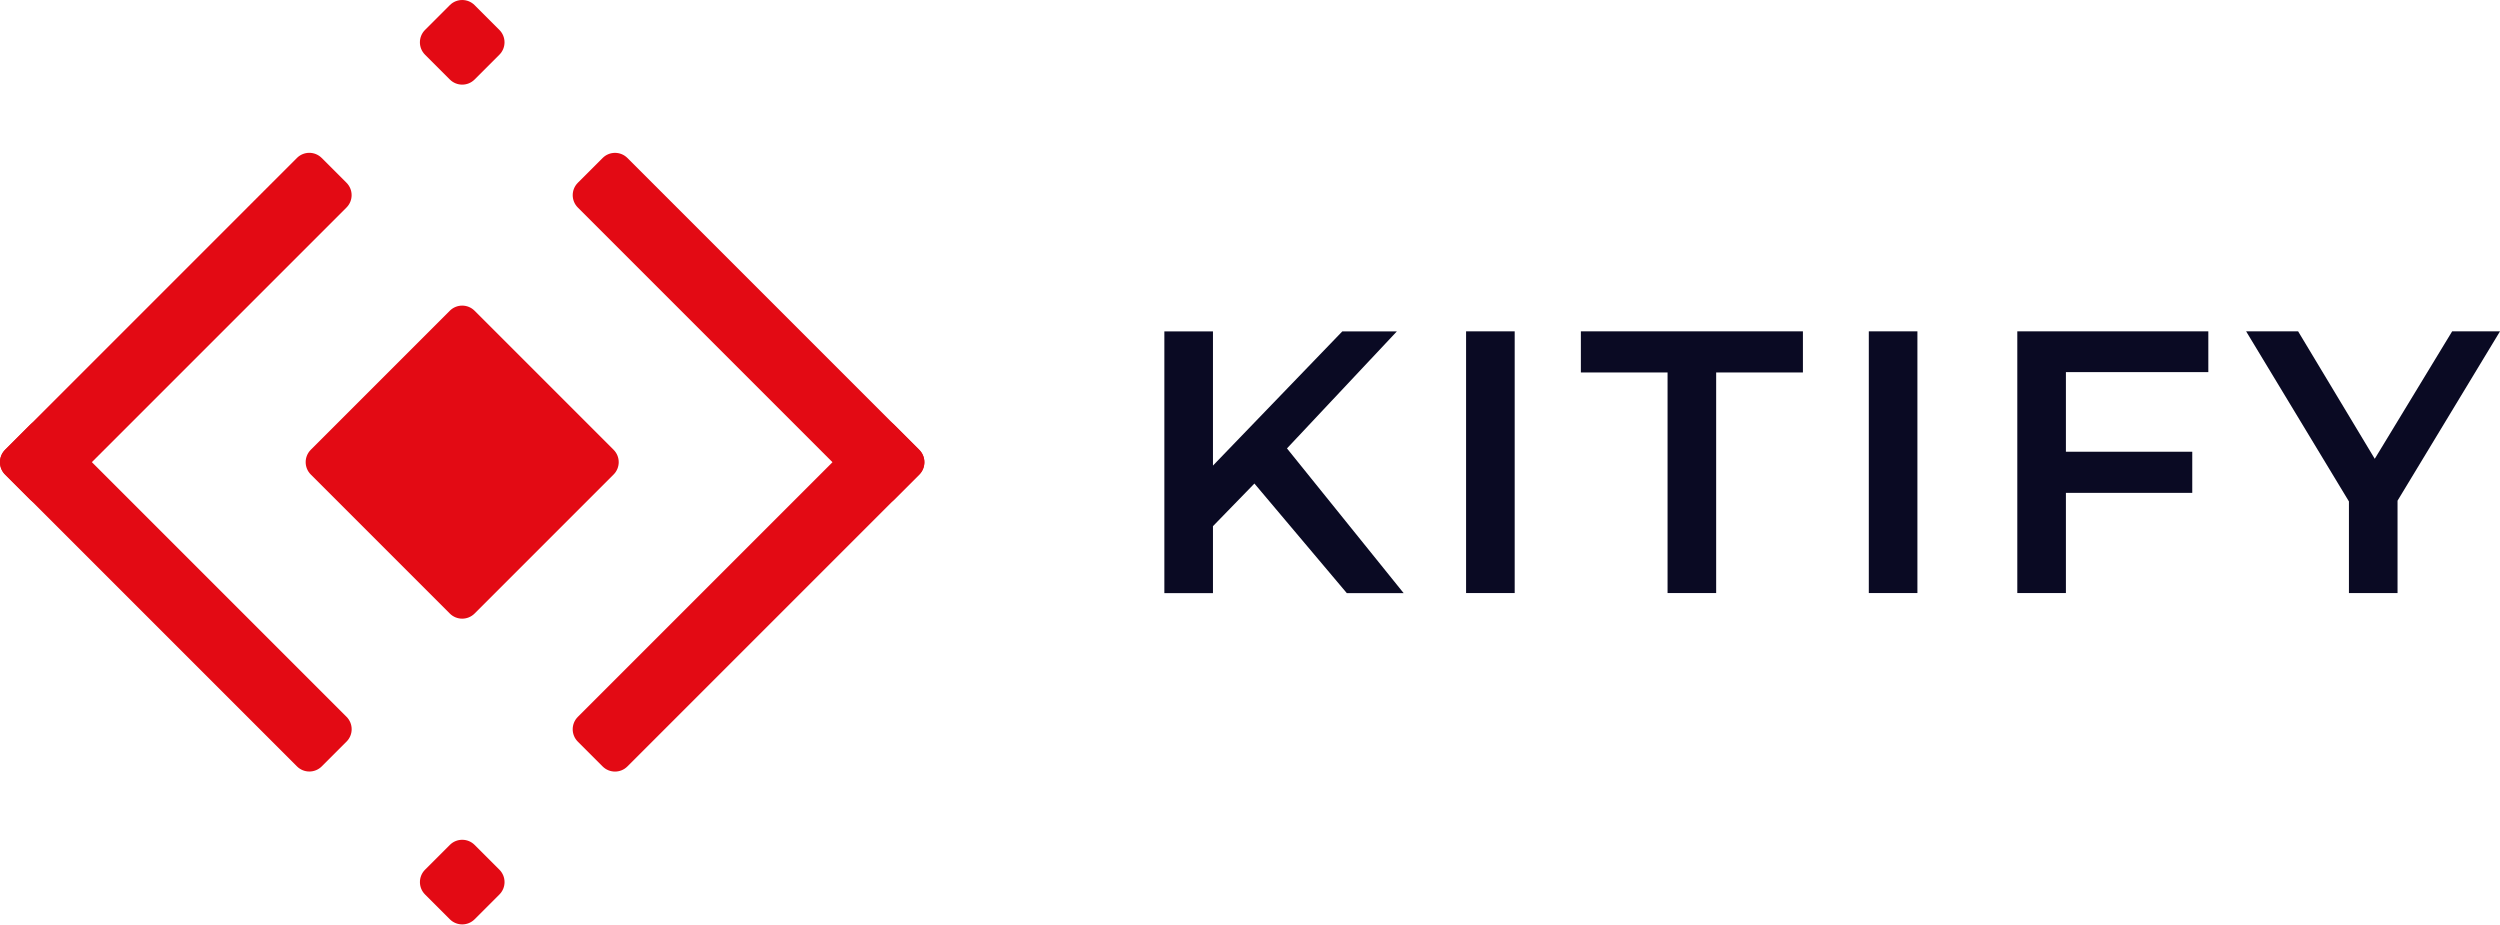
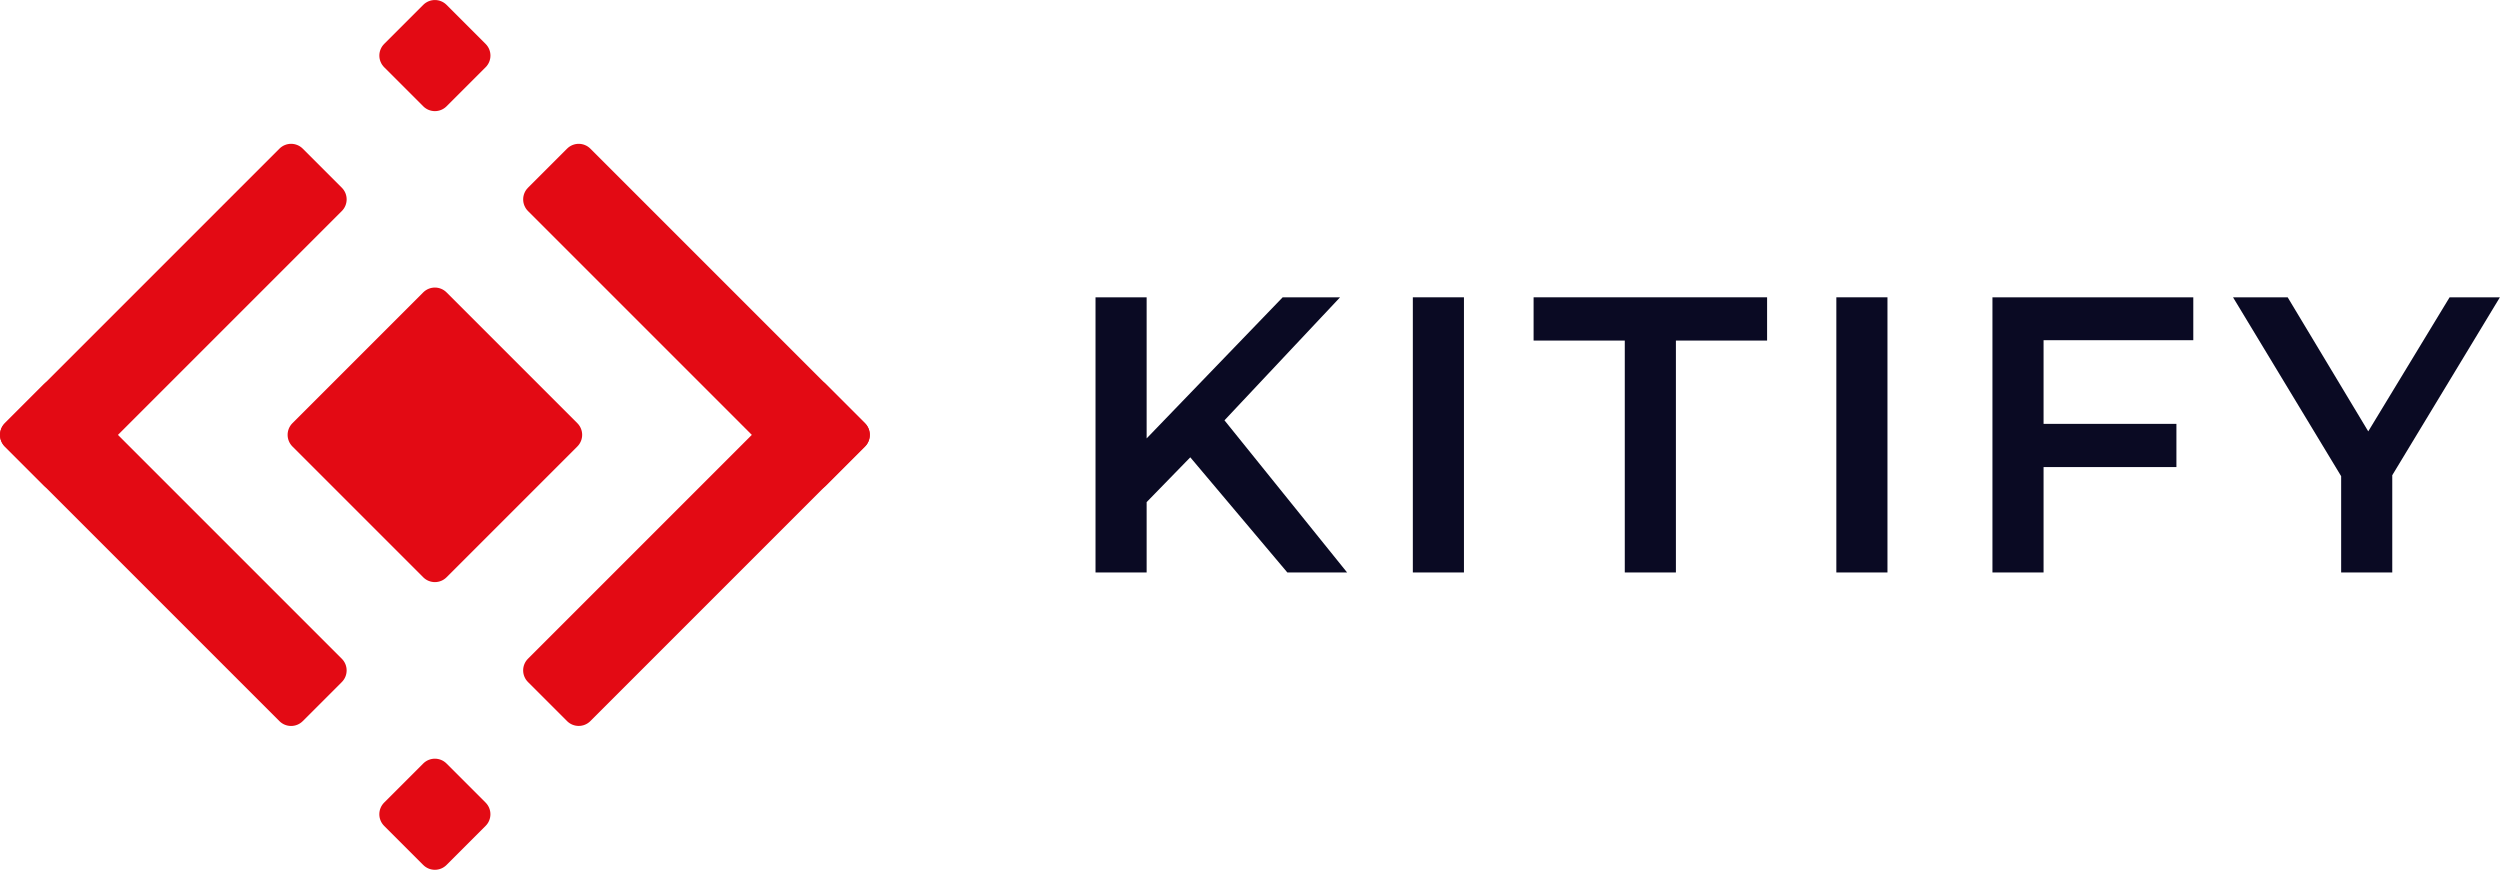
- <svg xmlns="http://www.w3.org/2000/svg" id="Camada_2" data-name="Camada 2" viewBox="0 0 427.96 158.24">
+ <svg xmlns="http://www.w3.org/2000/svg" id="Camada_2" data-name="Camada 2" viewBox="0 0 454.83 158.24">
  <defs>
    <style>
      .cls-1 {
        fill: #e30a14;
      }

      .cls-2 {
        fill: #0a0a23;
      }
    </style>
  </defs>
  <g id="Camada_1-2" data-name="Camada 1">
    <g>
-       <rect class="cls-1" x="-8.23" y="95.98" width="76.65" height="12" rx="3" ry="3" transform="translate(80.93 8.58) rotate(45)" />
-       <rect class="cls-1" x="-8.23" y="50.26" width="76.65" height="12" rx="3" ry="3" transform="translate(-30.97 37.76) rotate(-45)" />
-       <rect class="cls-1" x="89.82" y="50.26" width="76.65" height="12" rx="3" ry="3" transform="translate(178.97 186.66) rotate(-135)" />
-       <rect class="cls-1" x="89.82" y="95.98" width="76.65" height="12" rx="3" ry="3" transform="translate(290.86 83.48) rotate(135)" />
-       <rect class="cls-1" x="73.12" y="1.24" width="12" height="12" rx="3" ry="3" transform="translate(129.95 68.31) rotate(-135)" />
-       <rect class="cls-1" x="73.12" y="145" width="12" height="12" rx="3" ry="3" transform="translate(28.3 313.72) rotate(-135)" />
+       <rect class="cls-1" x="-6.79" y="92.52" width="76.65" height="16.05" rx="3" ry="3" transform="translate(80.33 7.15) rotate(45)" />
+       <rect class="cls-1" x="-6.79" y="49.67" width="76.65" height="16.05" rx="3" ry="3" transform="translate(-31.56 39.2) rotate(-45)" />
+       <rect class="cls-1" x="88.38" y="49.67" width="76.65" height="16.05" rx="3" ry="3" transform="translate(175.51 188.09) rotate(-135)" />
+       <rect class="cls-1" x="88.38" y="92.52" width="76.65" height="16.05" rx="3" ry="3" transform="translate(287.4 82.04) rotate(135)" />
+       <rect class="cls-1" x="71.09" y="2.08" width="16.05" height="16.05" rx="3" ry="3" transform="translate(127.92 73.2) rotate(-135)" />
+       <rect class="cls-1" x="71.09" y="140.1" width="16.05" height="16.05" rx="3" ry="3" transform="translate(30.32 308.82) rotate(-135)" />
      <rect class="cls-1" x="59.3" y="59.3" width="39.65" height="39.65" rx="3" ry="3" transform="translate(79.12 191.01) rotate(-135)" />
      <g>
-         <path class="cls-2" d="M214.74,82.77l-7.1,7.3v11.46h-8.32v-44.8h8.32v22.97l22.14-22.97h9.34l-18.81,20.03,19.97,24.77h-9.73l-15.81-18.75Z" />
-         <path class="cls-2" d="M250.97,56.72h8.32v44.8h-8.32v-44.8Z" />
-         <path class="cls-2" d="M285.47,63.76h-14.85v-7.04h38.01v7.04h-14.85v37.76h-8.32v-37.76Z" />
-         <path class="cls-2" d="M319.91,56.72h8.32v44.8h-8.32v-44.8Z" />
-         <path class="cls-2" d="M353.65,63.7v13.63h21.63v7.04h-21.63v17.15h-8.32v-44.8h32.7v6.98h-24.38Z" />
-         <path class="cls-2" d="M410.42,85.71v15.81h-8.32v-15.68l-17.6-29.12h8.9l13.12,21.82,13.25-21.82h8.19l-17.54,28.99Z" />
+         <path class="cls-2" d="M216.55,83.2l-7.94,8.15v12.8h-9.3v-50.06h9.3v25.67l24.75-25.67h10.44l-21.03,22.38,22.31,27.68h-10.87l-17.66-20.95Z" />
+         <path class="cls-2" d="M257.04,54.09h9.3v50.06h-9.3v-50.06Z" />
+         <path class="cls-2" d="M295.6,61.96h-16.59v-7.87h42.48v7.87h-16.59v42.19h-9.3v-42.19Z" />
+         <path class="cls-2" d="M334.09,54.09h9.3v50.06h-9.3v-50.06Z" />
+         <path class="cls-2" d="M371.79,61.88v15.23h24.17v7.87h-24.17v19.17h-9.3v-50.06h36.54v7.8h-27.25Z" />
+         <path class="cls-2" d="M435.23,86.49v17.66h-9.3v-17.52l-19.67-32.54h9.94l14.66,24.39,14.8-24.39h9.15l-19.6,32.4Z" />
      </g>
    </g>
  </g>
</svg>
